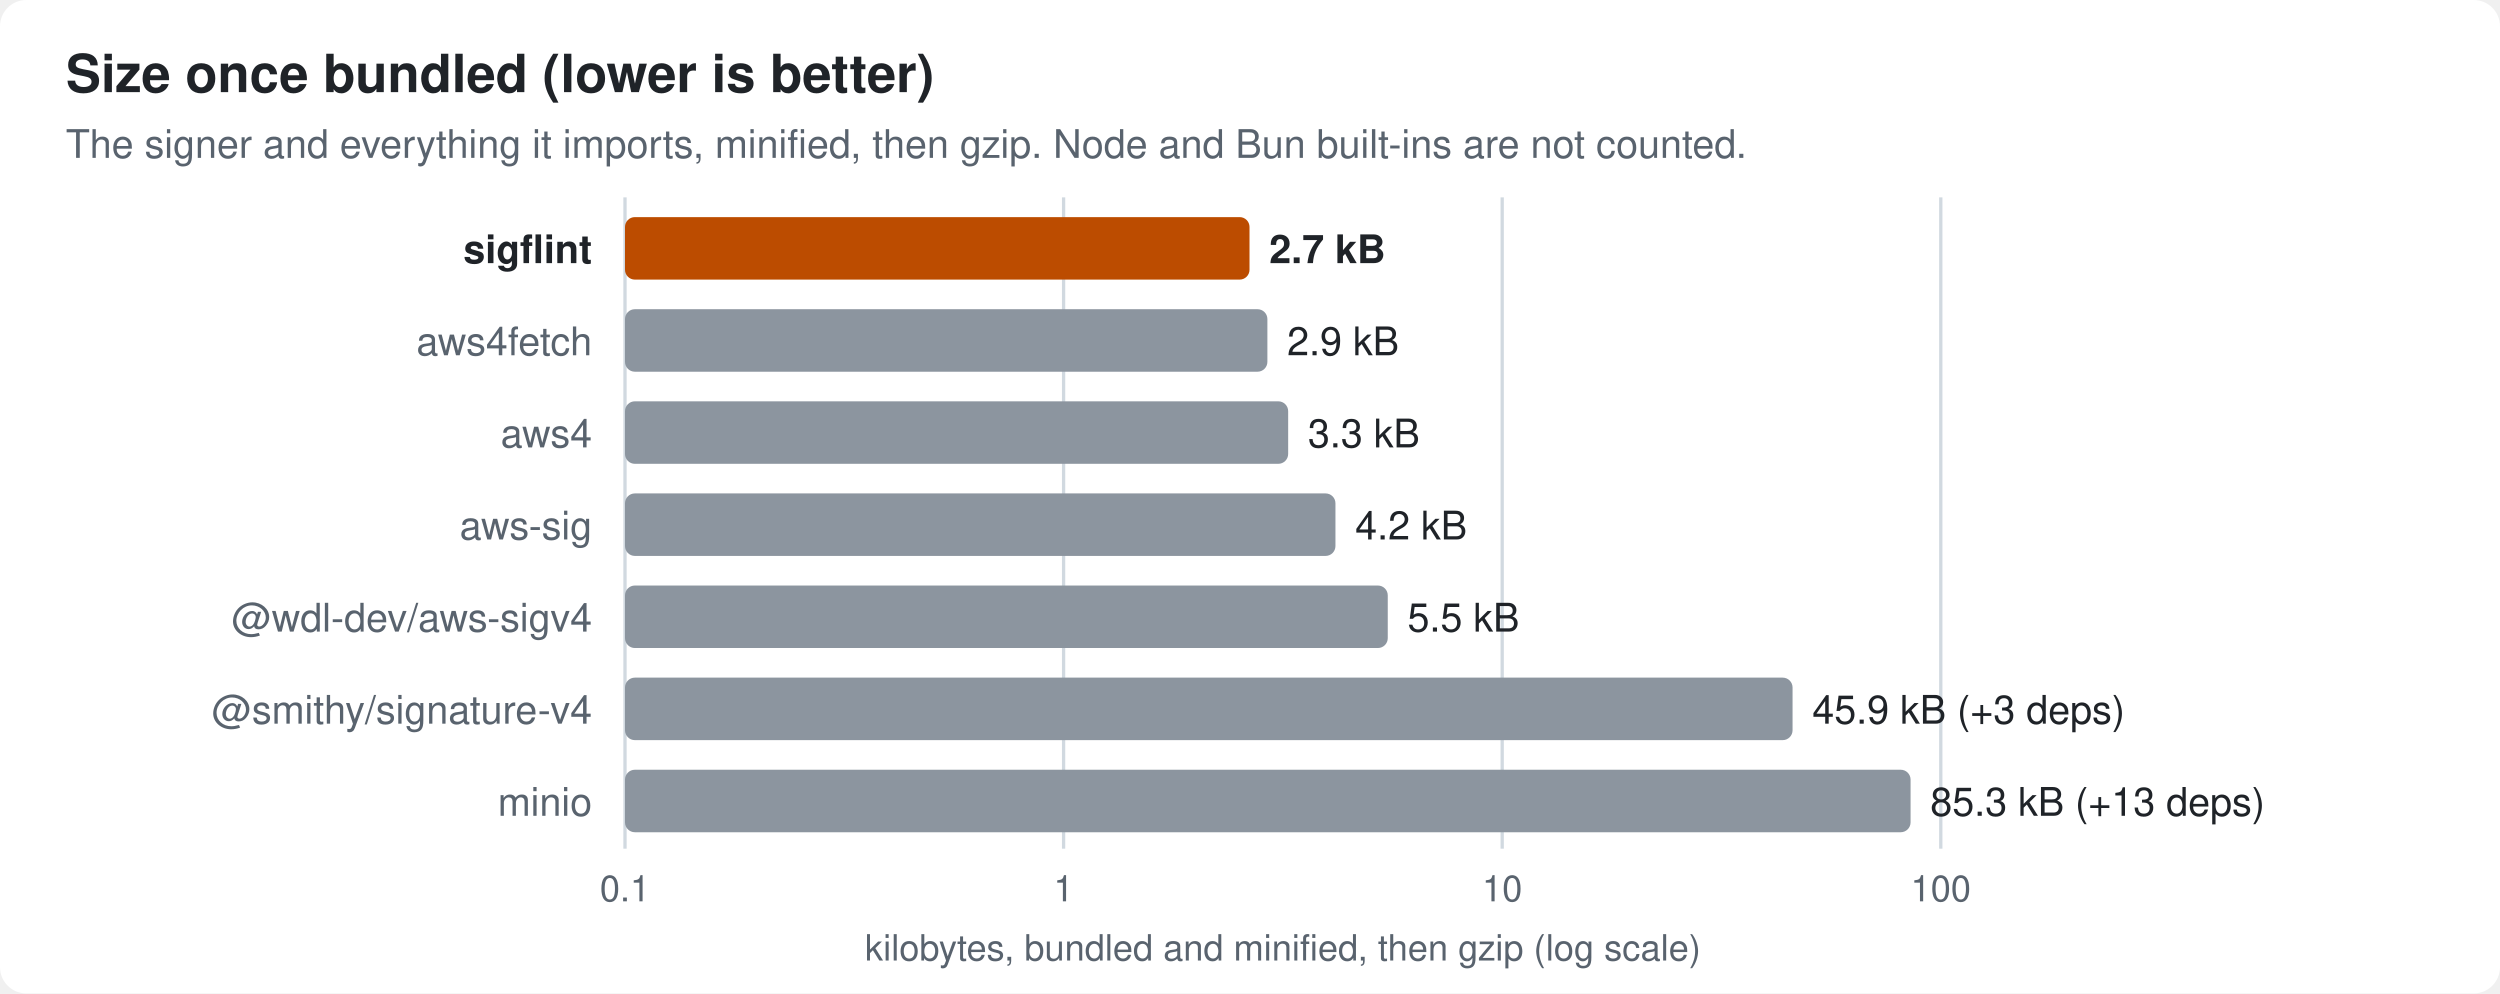
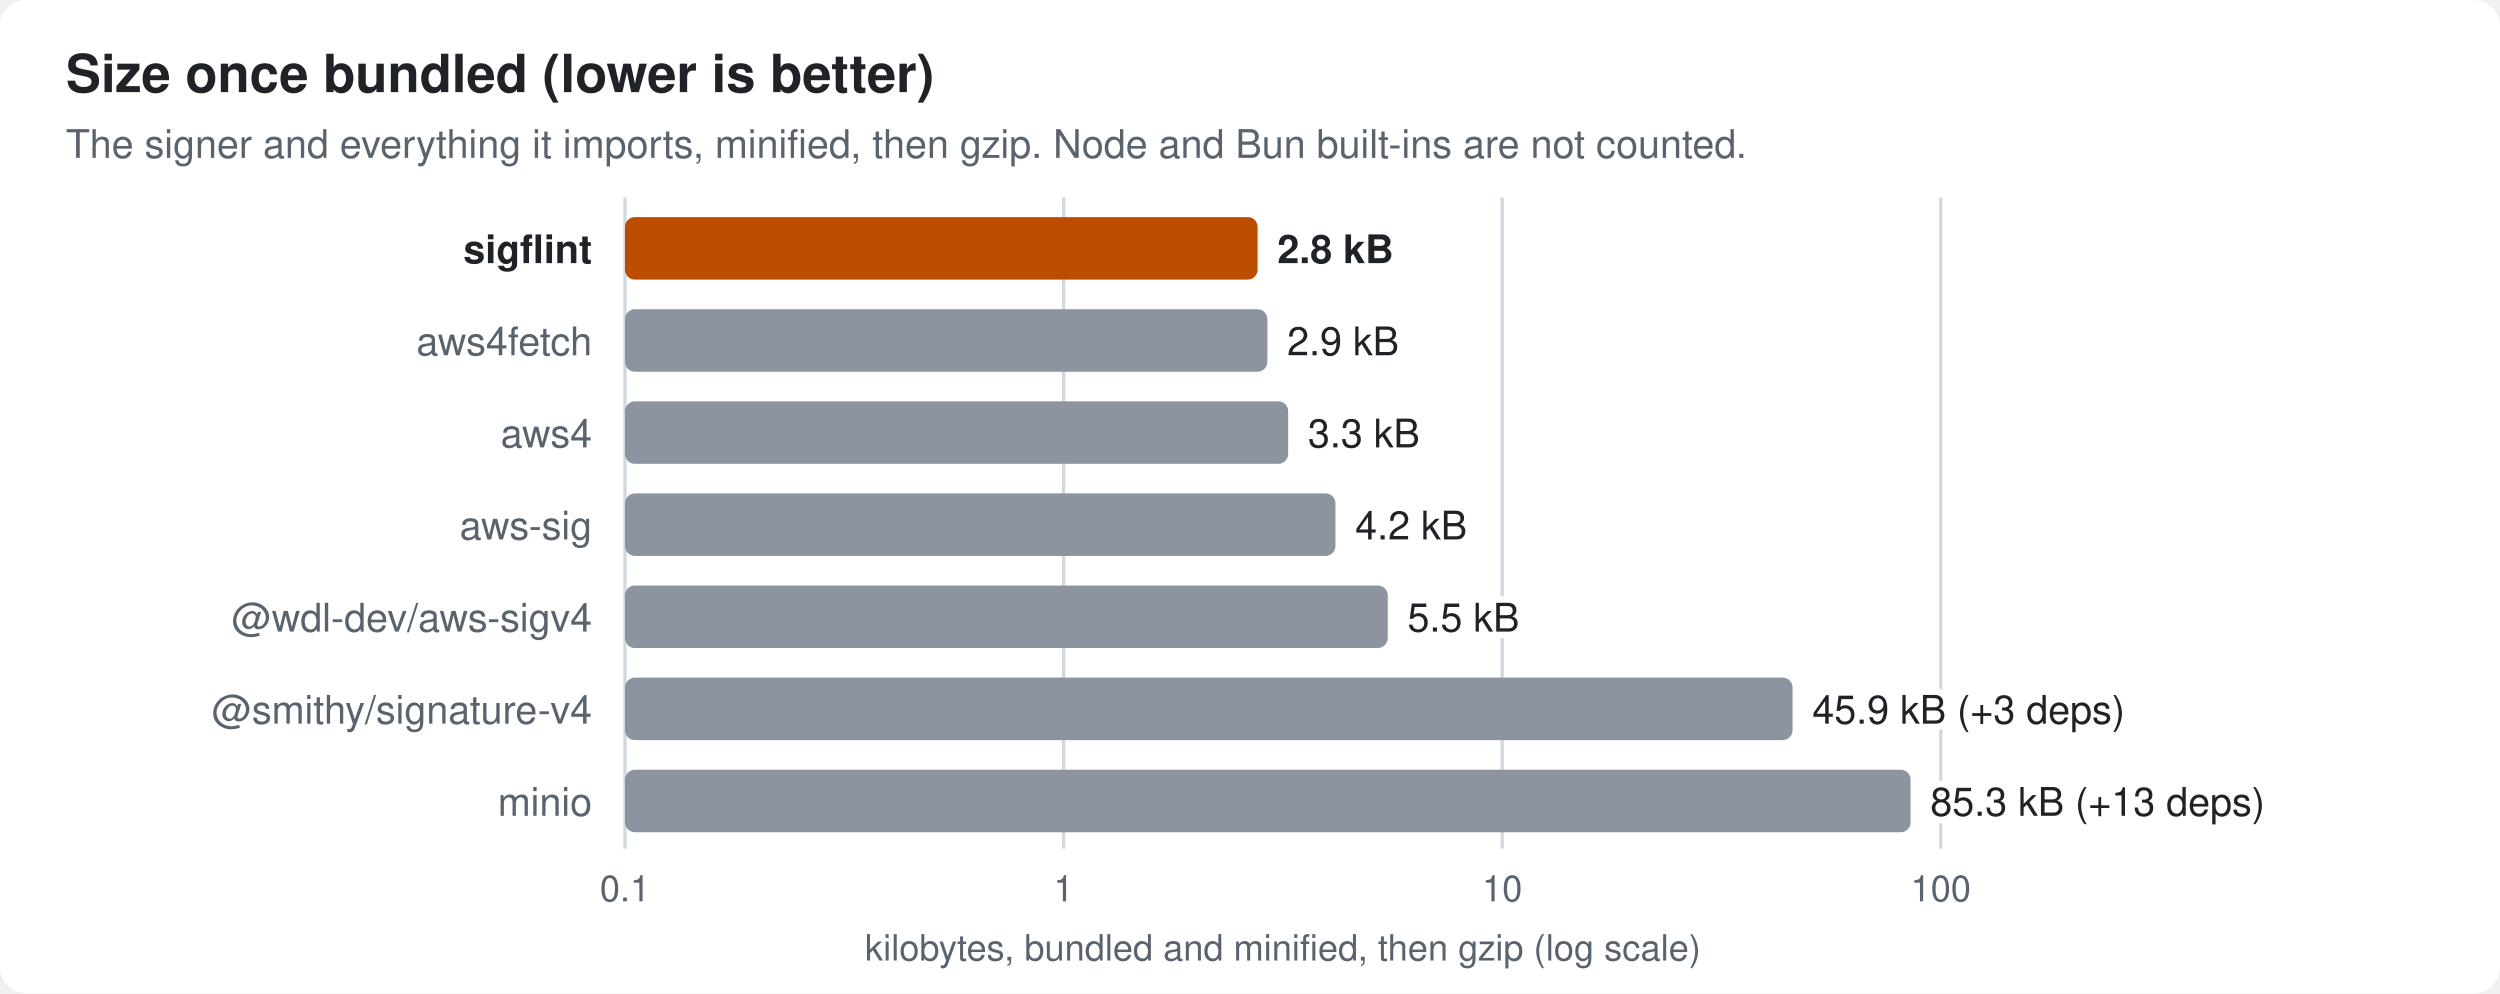
<svg xmlns="http://www.w3.org/2000/svg" width="760" height="302" viewBox="0 0 760 302" role="img" aria-labelledby="t d" font-family="-apple-system,BlinkMacSystemFont,'Segoe UI',Helvetica,Arial,sans-serif">
  <rect width="760" height="302" rx="8" fill="#ffffff" />
  <text x="20" y="28" font-size="16" fill="#1f2328" text-anchor="start" font-weight="600">Size once bundled (lower is better)</text>
  <text x="20" y="48" font-size="12" fill="#59636e" text-anchor="start" font-weight="400">The signer and everything it imports, minified, then gzip. Node and Bun built-ins are not counted.</text>
  <line x1="190" y1="60" x2="190" y2="258" stroke="#d1d9e0" />
  <text x="190" y="274" font-size="11" fill="#59636e" text-anchor="middle" font-weight="400">0.1</text>
  <line x1="323.333" y1="60" x2="323.333" y2="258" stroke="#d1d9e0" />
  <text x="323.333" y="274" font-size="11" fill="#59636e" text-anchor="middle" font-weight="400">1</text>
  <line x1="456.667" y1="60" x2="456.667" y2="258" stroke="#d1d9e0" />
  <text x="456.667" y="274" font-size="11" fill="#59636e" text-anchor="middle" font-weight="400">10</text>
  <line x1="590" y1="60" x2="590" y2="258" stroke="#d1d9e0" />
  <text x="590" y="274" font-size="11" fill="#59636e" text-anchor="middle" font-weight="400">100</text>
  <text x="180" y="80" font-size="12" fill="#1f2328" text-anchor="end" font-weight="700">sigflint</text>
-   <rect x="190" y="66" width="189.853" height="19" rx="3" fill="#bc4c00" />
-   <text x="385.853" y="80" font-size="12" fill="#1f2328" text-anchor="start" font-weight="700">2.7 kB</text>
+   <rect x="190" y="66" width="192.31" height="19" rx="3" fill="#bc4c00" />
+   <text x="388.31" y="80" font-size="12" fill="#1f2328" text-anchor="start" font-weight="700" stroke="#ffffff" stroke-width="4" stroke-linejoin="round" paint-order="stroke">2.8 kB</text>
  <text x="180" y="108" font-size="12" fill="#59636e" text-anchor="end" font-weight="400">aws4fetch</text>
  <rect x="190" y="94" width="195.285" height="19" rx="3" fill="#8c959f" />
-   <text x="391.285" y="108" font-size="12" fill="#1f2328" text-anchor="start" font-weight="400">2.9 kB</text>
+   <text x="391.285" y="108" font-size="12" fill="#1f2328" text-anchor="start" font-weight="400" stroke="#ffffff" stroke-width="4" stroke-linejoin="round" paint-order="stroke">2.9 kB</text>
  <text x="180" y="136" font-size="12" fill="#59636e" text-anchor="end" font-weight="400">aws4</text>
  <rect x="190" y="122" width="201.602" height="19" rx="3" fill="#8c959f" />
-   <text x="397.602" y="136" font-size="12" fill="#1f2328" text-anchor="start" font-weight="400">3.3 kB</text>
+   <text x="397.602" y="136" font-size="12" fill="#1f2328" text-anchor="start" font-weight="400" stroke="#ffffff" stroke-width="4" stroke-linejoin="round" paint-order="stroke">3.3 kB</text>
  <text x="180" y="164" font-size="12" fill="#59636e" text-anchor="end" font-weight="400">aws-sig</text>
  <rect x="190" y="150" width="215.976" height="19" rx="3" fill="#8c959f" />
-   <text x="411.976" y="164" font-size="12" fill="#1f2328" text-anchor="start" font-weight="400">4.2 kB</text>
+   <text x="411.976" y="164" font-size="12" fill="#1f2328" text-anchor="start" font-weight="400" stroke="#ffffff" stroke-width="4" stroke-linejoin="round" paint-order="stroke">4.2 kB</text>
  <text x="180" y="192" font-size="12" fill="#59636e" text-anchor="end" font-weight="400">@wdl-dev/aws-sigv4</text>
  <rect x="190" y="178" width="231.88" height="19" rx="3" fill="#8c959f" />
-   <text x="427.88" y="192" font-size="12" fill="#1f2328" text-anchor="start" font-weight="400">5.5 kB</text>
+   <text x="427.88" y="192" font-size="12" fill="#1f2328" text-anchor="start" font-weight="400" stroke="#ffffff" stroke-width="4" stroke-linejoin="round" paint-order="stroke">5.5 kB</text>
  <text x="180" y="220" font-size="12" fill="#59636e" text-anchor="end" font-weight="400">@smithy/signature-v4</text>
  <rect x="190" y="206" width="354.939" height="19" rx="3" fill="#8c959f" />
-   <text x="550.939" y="220" font-size="12" fill="#1f2328" text-anchor="start" font-weight="400">45.9 kB  (+3 deps)</text>
+   <text x="550.939" y="220" font-size="12" fill="#1f2328" text-anchor="start" font-weight="400" stroke="#ffffff" stroke-width="4" stroke-linejoin="round" paint-order="stroke">45.9 kB  (+3 deps)</text>
  <text x="180" y="248" font-size="12" fill="#59636e" text-anchor="end" font-weight="400">minio</text>
  <rect x="190" y="234" width="390.813" height="19" rx="3" fill="#8c959f" />
-   <text x="586.813" y="248" font-size="12" fill="#1f2328" text-anchor="start" font-weight="400">85.3 kB  (+13 deps)</text>
+   <text x="586.813" y="248" font-size="12" fill="#1f2328" text-anchor="start" font-weight="400" stroke="#ffffff" stroke-width="4" stroke-linejoin="round" paint-order="stroke">85.3 kB  (+13 deps)</text>
  <text x="390" y="292" font-size="11" fill="#59636e" text-anchor="middle" font-weight="400">kilobytes, bundled and minified, then gzip (log scale)</text>
</svg>
